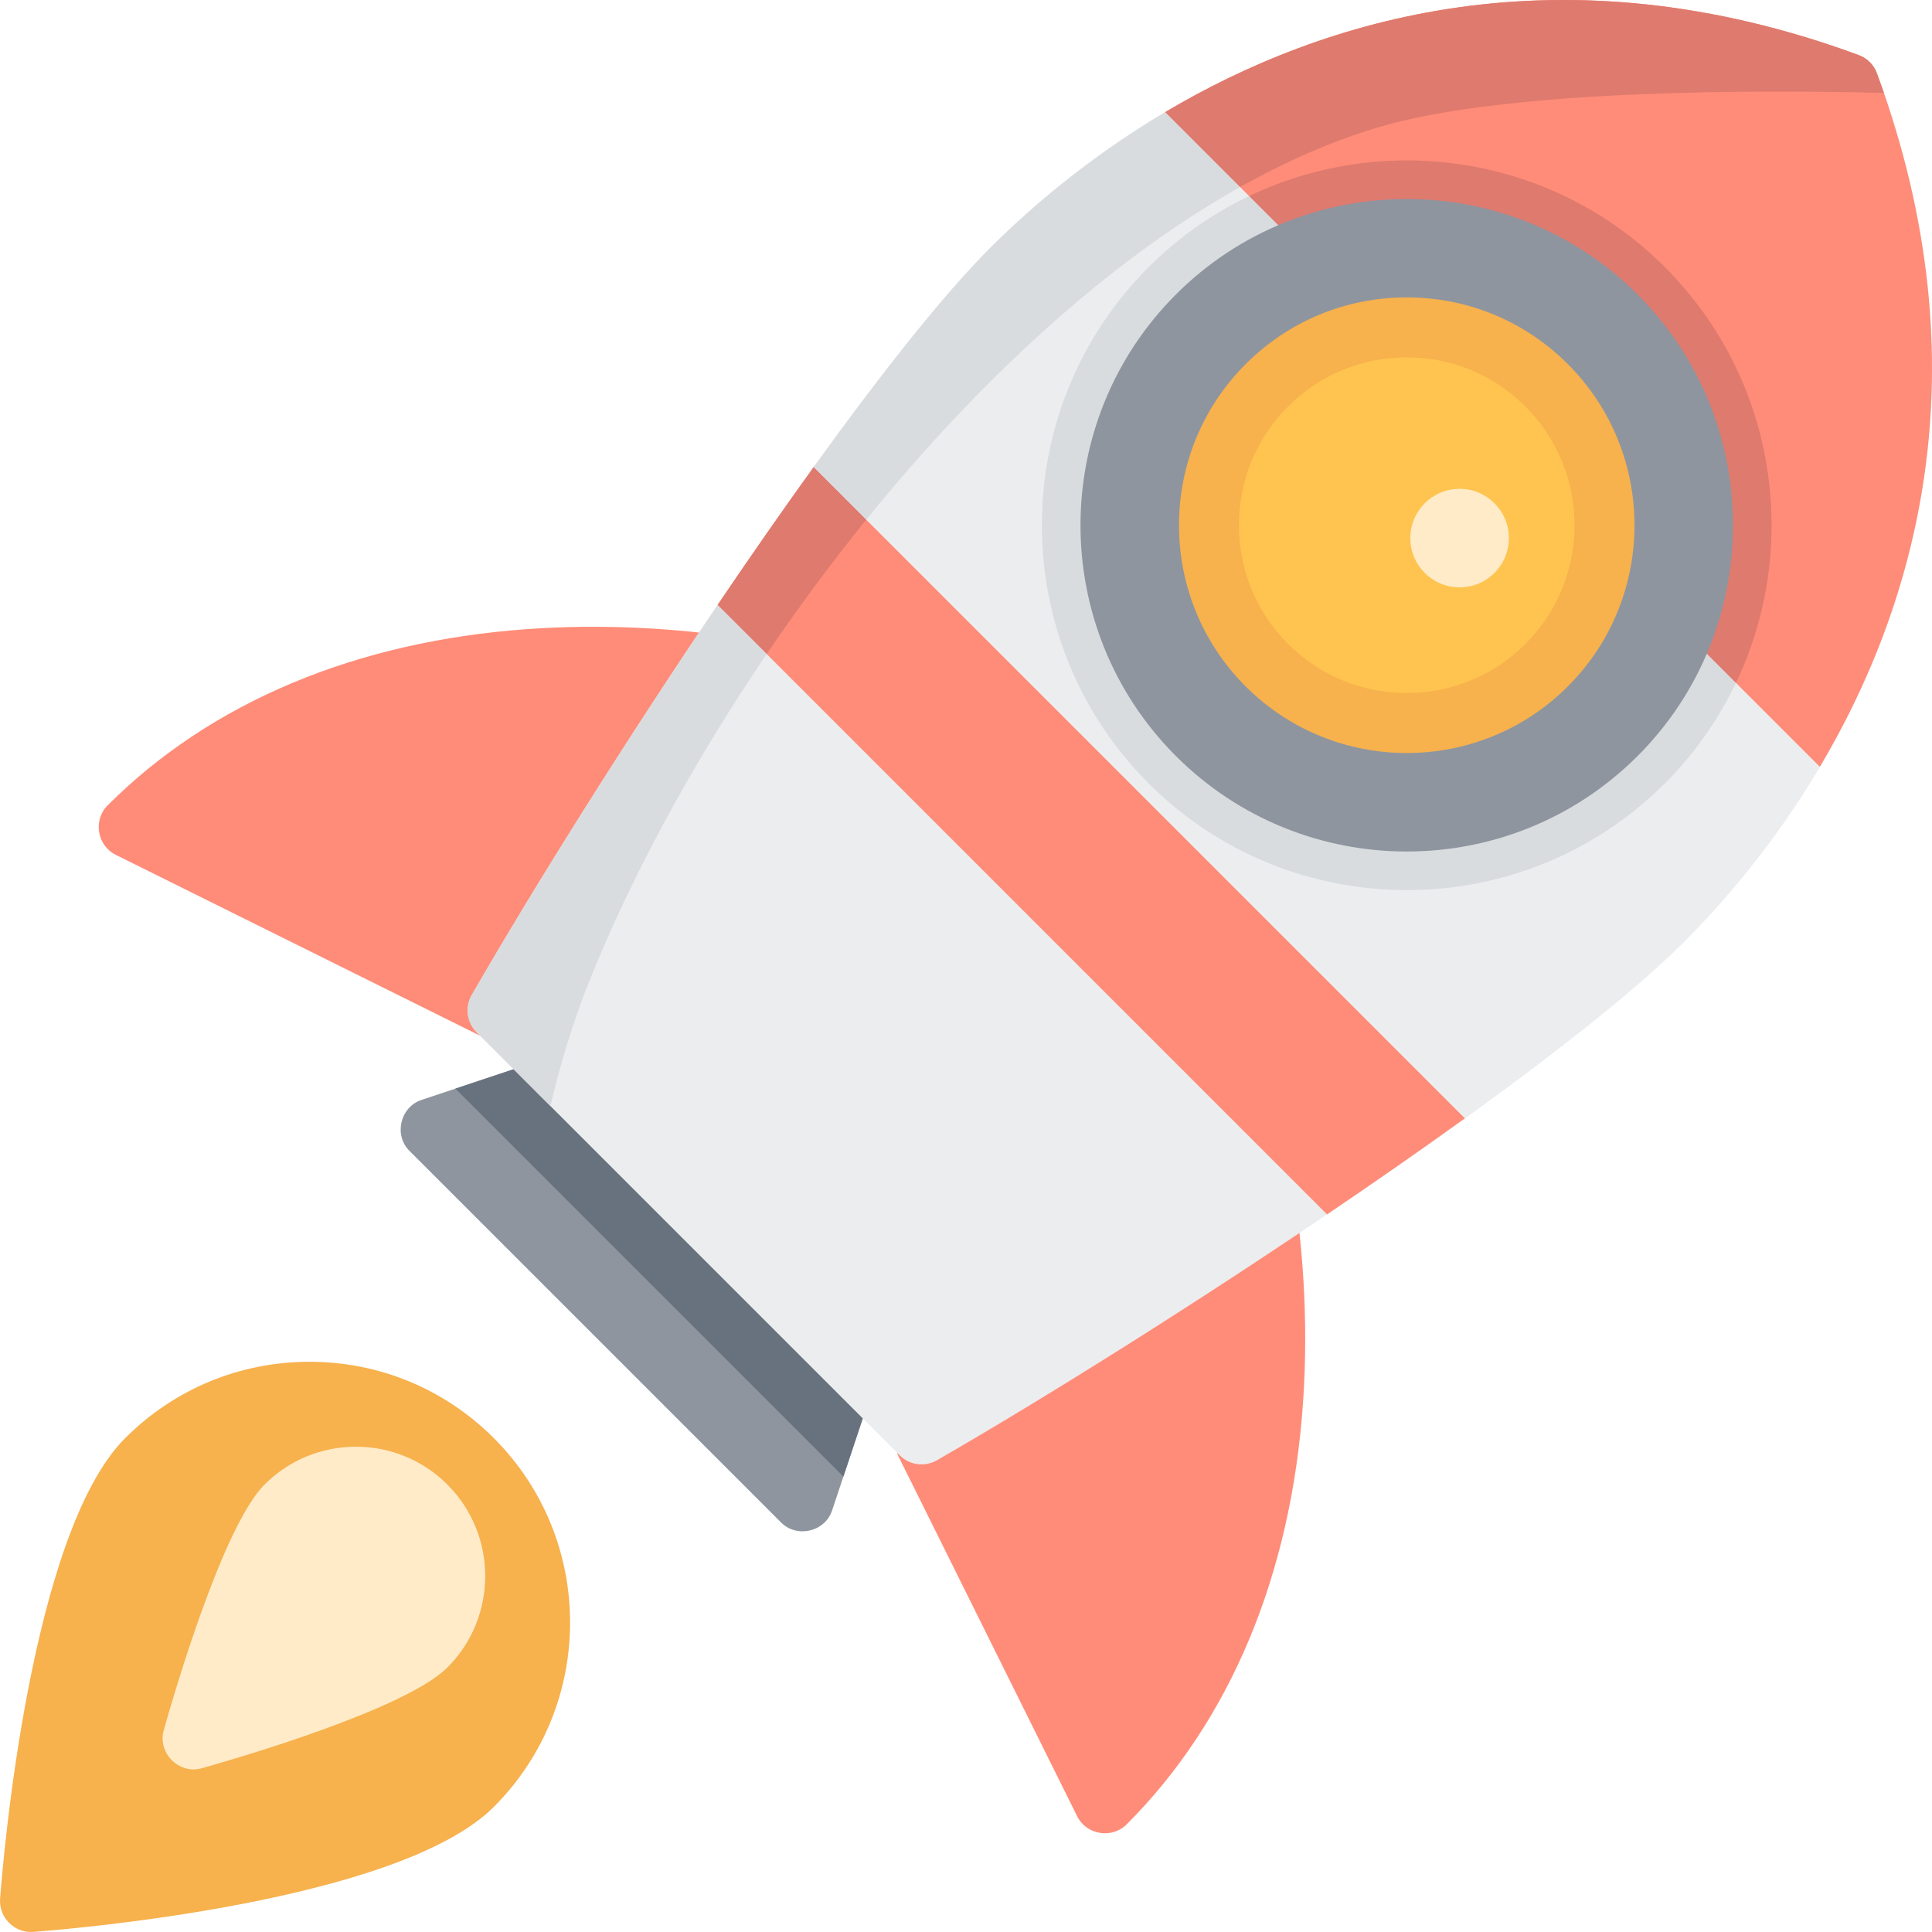
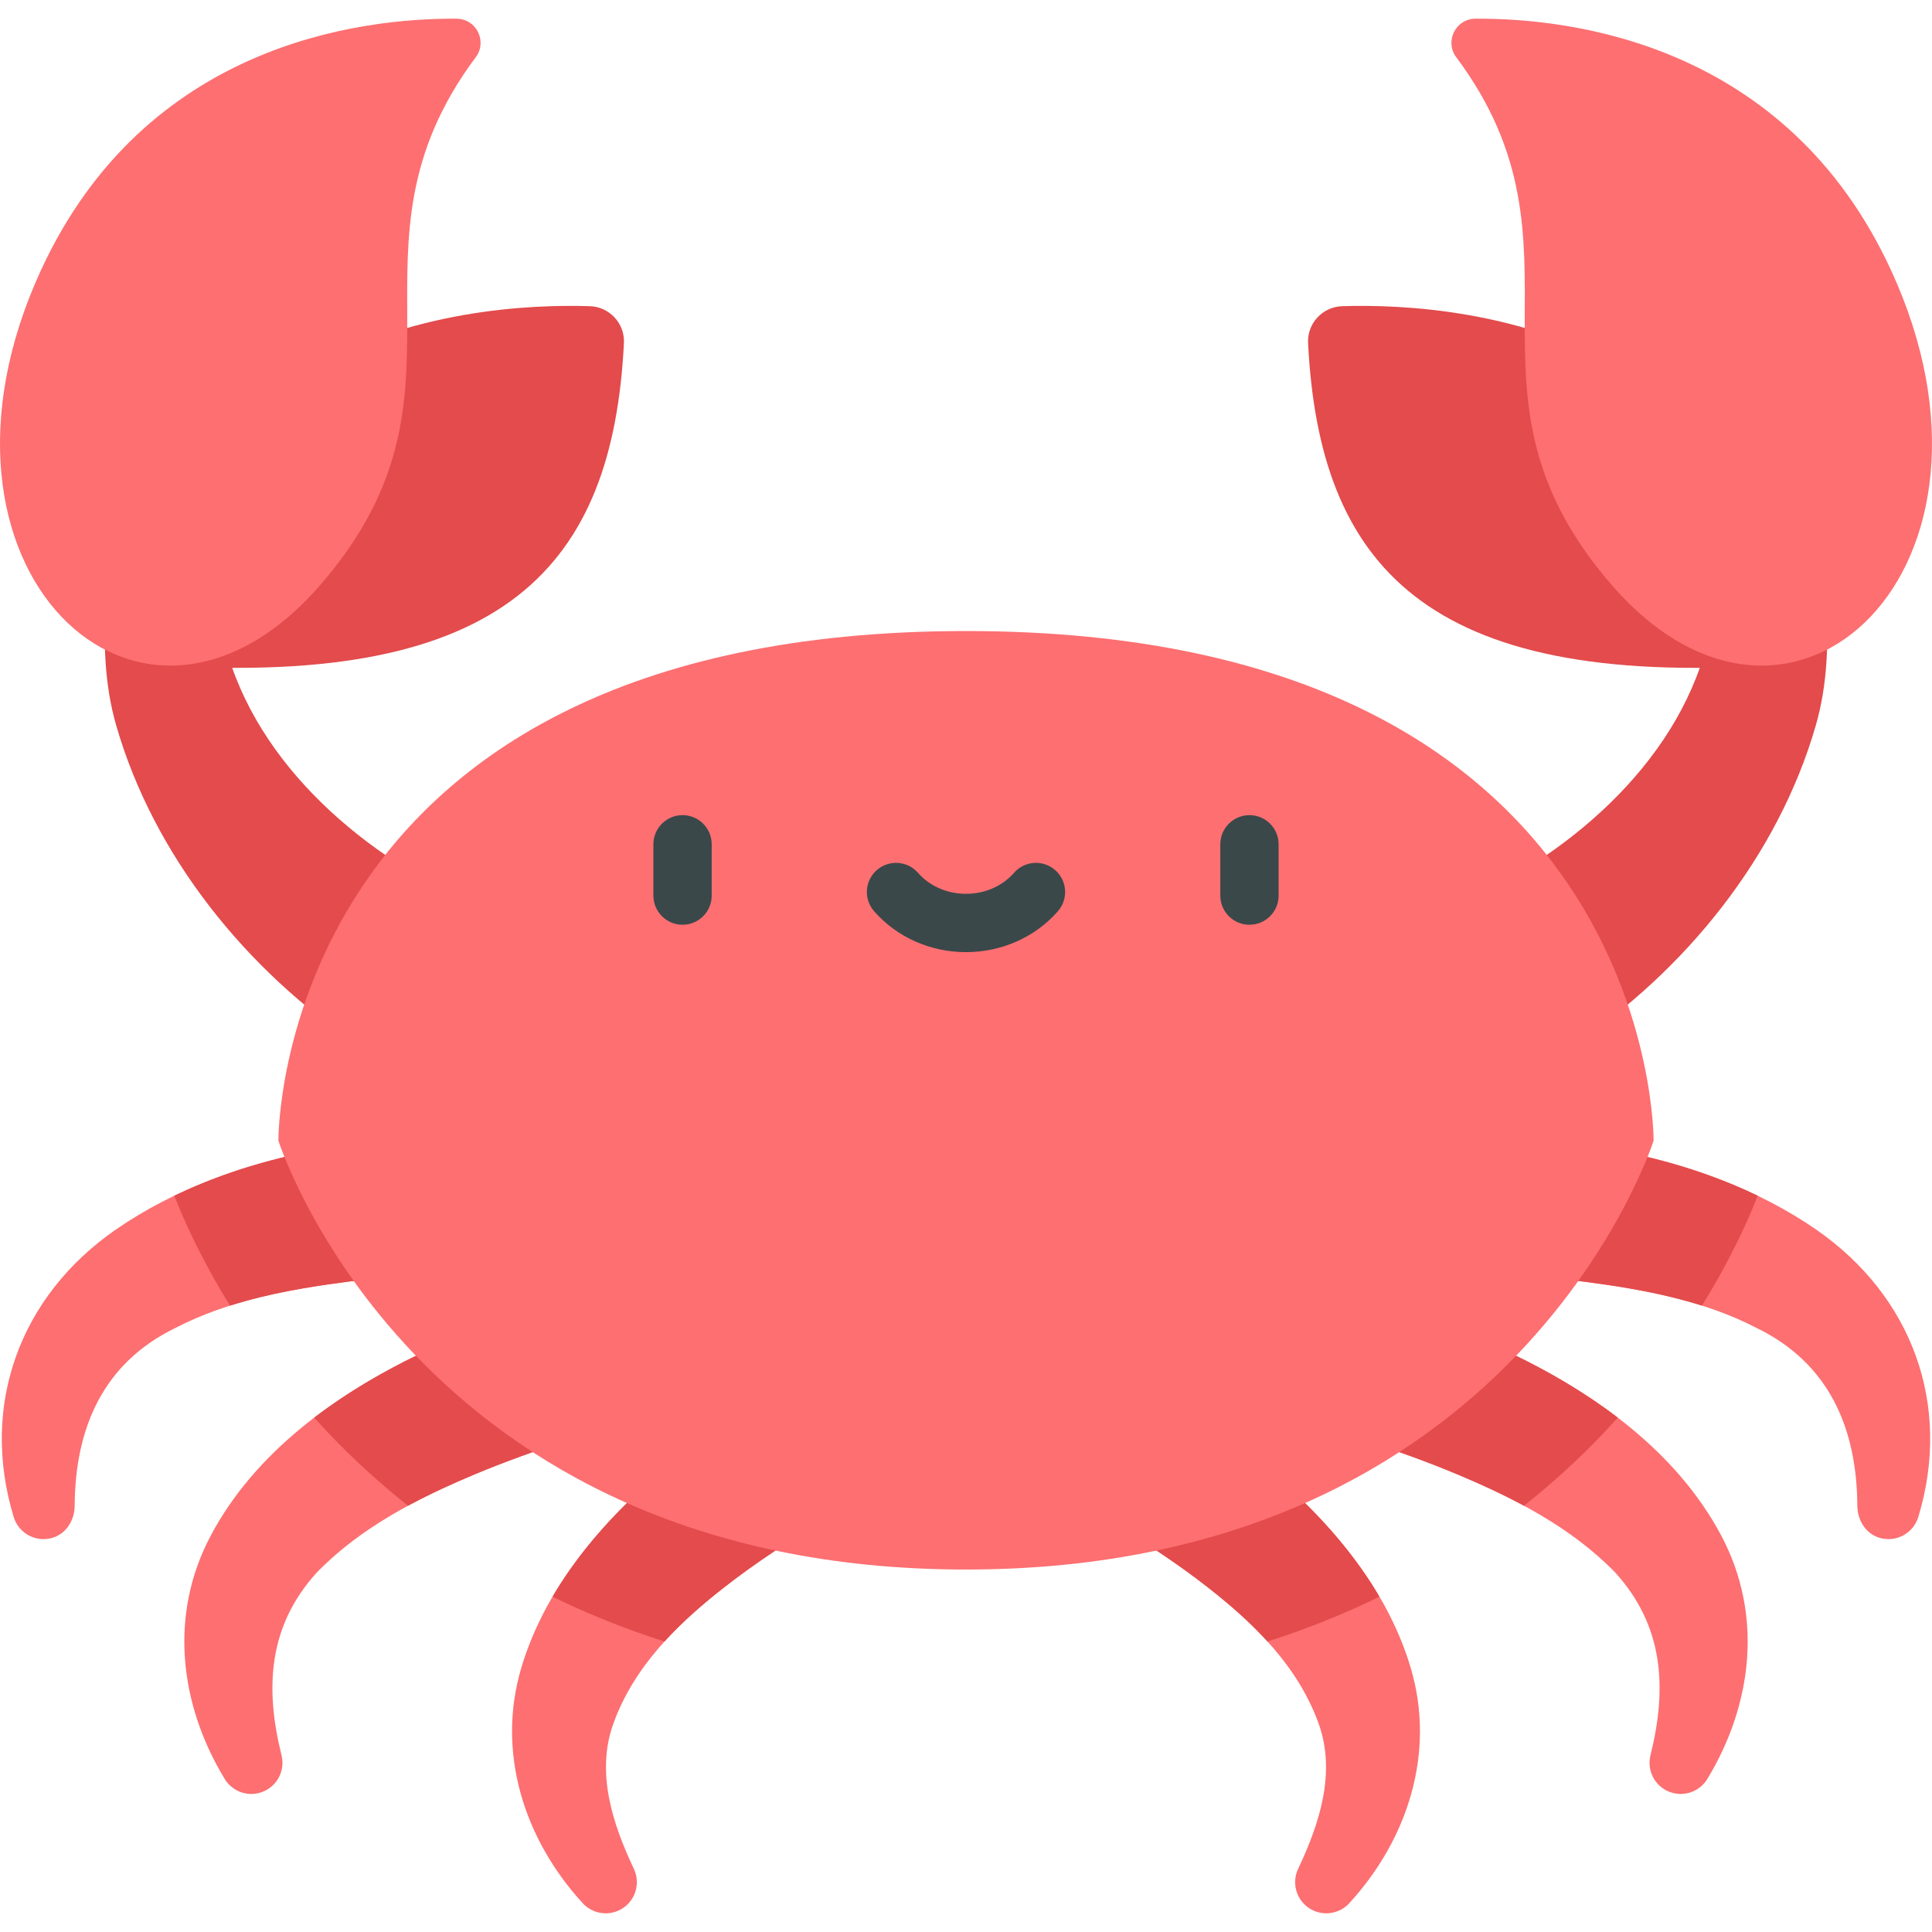
- <svg xmlns="http://www.w3.org/2000/svg" version="1.1" id="Layer_1" x="0px" y="0px" viewBox="0 0 512 512" style="enable-background:new 0 0 512 512;" xml:space="preserve">
-   <path style="fill:#8E959F;" d="M230.576,370.096l-10.065,30.196c-1.883,5.648-9.294,7.407-13.513,3.19l-98.481-98.481  c-4.217-4.217-2.453-11.63,3.19-13.512l30.196-10.065L230.576,370.096z" />
-   <polygon style="fill:#68727E;" points="230.576,370.096 223.505,391.313 120.687,288.495 141.904,281.423 " />
+ <svg xmlns="http://www.w3.org/2000/svg" version="1.1" id="Capa_1" x="0px" y="0px" viewBox="0 0 512 512" style="enable-background:new 0 0 512 512;" xml:space="preserve">
  <g>
-     <path style="fill:#FF8C78;" d="M128.513,275.116c-0.02-0.01-97.869-48.593-97.869-48.593c-4.91-2.438-6.024-9.195-2.141-13.08   c27.39-27.39,65.966-43.554,111.558-46.745c18.959-1.327,36.69-0.26,51.182,1.644L128.513,275.116z" />
-     <path style="fill:#FF8C78;" d="M345.301,371.94c-3.191,45.591-19.356,84.168-46.745,111.557c-3.883,3.882-10.641,2.769-13.08-2.141   l-47.731-96.126l104.587-73.339C344.997,327.687,346.916,348.91,345.301,371.94z" />
-   </g>
-   <path style="fill:#ECEDEF;" d="M492.569,14.595c2.243,0.826,4.011,2.594,4.835,4.836c43.508,118.093-21.261,200.308-51.126,230.174  c-35.443,35.443-139.565,103.73-197.987,137.384c-3.197,1.842-7.233,1.309-9.844-1.301L126.311,273.552  c-2.579-2.58-3.123-6.679-1.3-9.844c33.655-58.424,101.943-162.546,137.385-197.986C292.261,35.856,374.475-28.912,492.569,14.595z" />
-   <g>
-     <path style="fill:#FF8C78;" d="M492.569,14.595c2.243,0.826,4.011,2.594,4.835,4.836c29.085,78.947,9.78,141.853-15.137,183.811   L308.758,29.732C350.715,4.816,413.621-14.49,492.569,14.595z" />
-     <path style="fill:#FF8C78;" d="M215.647,123.769l172.584,172.584c-11.574,8.344-23.932,16.938-36.546,25.474L190.174,160.316   C198.709,147.701,207.302,135.343,215.647,123.769z" />
-   </g>
-   <path style="fill:#ECEDEF;" d="M482.267,203.241c-12.355,20.805-26.09,36.463-35.989,46.363  c-12.489,12.489-33.509,29.056-58.047,46.749L215.647,123.769c17.692-24.538,34.26-45.559,46.748-58.047  c9.9-9.9,25.559-23.634,46.363-35.99L482.267,203.241z" />
-   <path style="fill:#DF7A6E;" d="M441.211,70.79c29.761,29.761,36.02,74.24,18.819,110.216L330.995,51.969  C366.971,34.769,411.449,41.029,441.211,70.79z" />
-   <path style="fill:#D9DCDF;" d="M304.391,207.608c-18.86-18.861-28.29-43.635-28.29-68.409s9.43-49.549,28.29-68.409  c7.96-7.96,16.982-14.22,26.603-18.82l129.036,129.036c-4.6,9.622-10.859,18.643-18.819,26.602  C403.489,245.328,342.113,245.328,304.391,207.608z" />
-   <path style="fill:#8E959F;" d="M433.968,78.033c33.726,33.727,33.726,88.605,0,122.332c-33.728,33.727-88.606,33.727-122.334,0  c-16.863-16.864-25.294-39.014-25.294-61.166s8.431-44.302,25.294-61.166C345.363,44.306,400.24,44.306,433.968,78.033z" />
-   <path style="fill:#F7B14D;" d="M415.502,96.499c23.545,23.546,23.545,61.856,0,85.4c-23.546,23.546-61.858,23.546-85.403,0  c-11.773-11.774-17.658-27.234-17.658-42.7c0-15.461,5.888-30.929,17.658-42.7c11.405-11.406,26.571-17.688,42.701-17.688  S404.097,85.092,415.502,96.499z" />
-   <path style="fill:#FFC44F;" d="M404.264,107.733c17.347,17.348,17.347,45.575,0,62.923c-17.348,17.348-45.576,17.348-62.924,0  c-8.674-8.675-13.011-20.066-13.011-31.462c0-11.392,4.338-22.789,13.011-31.462c8.403-8.404,19.577-13.032,31.463-13.032  C384.686,94.701,395.861,99.33,404.264,107.733z" />
-   <circle style="fill:#FFEBC8;" cx="386.809" cy="142.602" r="13.057" />
-   <path style="fill:#F7B14D;" d="M130.877,381.123c26.938,26.938,26.938,70.771,0,97.712C105.669,504.044,18.614,511.24,8.77,511.978  c-4.908,0.368-9.106-3.845-8.748-8.748c0.739-9.843,7.934-96.898,33.143-122.106c13.05-13.05,30.401-20.237,48.857-20.237  C100.476,360.886,117.826,368.073,130.877,381.123z" />
-   <path style="fill:#FFEBC8;" d="M118.567,393.434c13.363,13.364,13.361,35.108-0.001,48.47  c-11.143,11.143-56.196,24.202-65.114,26.707c-6.018,1.689-11.751-4.041-10.064-10.064c2.505-8.919,15.564-53.972,26.707-65.114  c6.473-6.474,15.081-10.039,24.236-10.039S112.093,386.96,118.567,393.434z" />
-   <g>
-     <path style="fill:#DF7A6E;" d="M492.569,14.595c2.243,0.826,4.011,2.594,4.835,4.836c0.641,1.741,1.255,3.473,1.85,5.198   c-29.588-0.761-99.388-1.282-134.208,9.165c-12.194,3.658-24.388,9.027-36.437,15.79l-19.851-19.851   C350.715,4.816,413.621-14.49,492.569,14.595z" />
-     <path style="fill:#DF7A6E;" d="M215.647,123.769l13.937,13.937c-9.344,11.532-18.174,23.494-26.403,35.617l-13.007-13.007   C198.709,147.701,207.302,135.343,215.647,123.769z" />
+     <path style="fill:#E34B4C;" d="M156.299,81.142c-15.611-0.498-48.105,0.866-76.074,17.614l-37.899,77.531   c91.792,5.982,120.039-26.484,123.021-85.365C165.611,85.708,161.516,81.308,156.299,81.142z" />
+     <path style="fill:#E34B4C;" d="M355.701,81.142c15.611-0.498,48.105,0.866,76.074,17.614l37.899,77.531   c-91.792,5.982-120.039-26.484-123.021-85.365C346.389,85.708,350.484,81.308,355.701,81.142z" />
+     <path style="fill:#E34B4C;" d="M95.77,277.499c-0.119-0.076-0.238-0.154-0.356-0.232c-29.927-19.86-54.582-50.282-64.603-84.963   c-3.196-11.059-3.471-22.569-2.67-33.965c0.571-8.122,7.617-14.244,15.739-13.674c7.379,0.518,13.107,6.382,13.665,13.543   c2.668,34.192,29.251,61.23,58.221,76.664c12.523,6.671,21.493,18.914,14.451,33.373   C124.034,280.937,107.391,284.908,95.77,277.499z" />
+     <path style="fill:#E34B4C;" d="M416.23,277.499c0.12-0.076,0.238-0.154,0.356-0.232c29.927-19.86,54.582-50.282,64.603-84.963   c3.196-11.059,3.471-22.569,2.67-33.965c-0.571-8.122-7.617-14.244-15.739-13.674c-7.379,0.518-13.107,6.382-13.665,13.543   c-2.668,34.192-29.251,61.23-58.221,76.664c-12.523,6.671-21.493,18.914-14.451,33.373   C387.966,280.937,404.609,284.908,416.23,277.499z" />
  </g>
  <g>
-     <path style="fill:#D9DCDF;" d="M203.181,173.323c-19.794,29.158-36.038,59.275-47.043,86.79   c-4.435,11.087-7.763,22.278-10.259,33.008l-19.567-19.567c-1.571-1.572-2.389-3.66-2.389-5.773c0-1.394,0.357-2.799,1.089-4.07   c16.204-28.129,40.435-66.846,65.163-103.394L203.181,173.323z" />
-     <path style="fill:#D9DCDF;" d="M328.609,49.583c-35.475,19.911-69.703,51.932-99.025,88.123l-13.937-13.937   c17.692-24.538,34.26-45.559,46.748-58.047c9.9-9.9,25.559-23.634,46.363-35.99L328.609,49.583z" />
+     <path style="fill:#FD6F71;" d="M248.722,386.669c-19.795,9.939-39.462,20.421-56.964,34.113   c-12.343,9.654-23.763,20.921-29.194,35.942c-4.711,13.029-0.213,26.636,5.417,38.541c1.949,4.122,0.188,9.043-3.934,10.992   c-3.351,1.584-7.236,0.708-9.617-1.887c-15.502-16.892-22.972-39.972-16.261-62.451c5.493-18.397,17.57-34.051,31.482-46.953   c18.896-17.523,41.965-31.298,66.152-40.141c8.913-3.258,18.779,1.325,22.039,10.238   C260.975,373.64,256.633,382.697,248.722,386.669z" />
+     <path style="fill:#FD6F71;" d="M175.049,374.475c-16.701,4.593-33.328,9.566-49.321,16.271   c-15.181,6.363-30.184,14.073-41.785,25.995c-12.839,14.145-13.793,30.564-9.335,48.422c1.104,4.424-1.586,8.905-6.01,10.009   c-3.598,0.898-7.238-0.725-9.064-3.739c-11.987-19.785-14.805-43.491-3.717-64.42c11.754-22.187,33.296-37.577,55.469-48.239   c18.083-8.696,37.482-14.983,57.326-18.053c9.379-1.45,18.157,4.976,19.607,14.355   C189.616,364.095,183.584,372.127,175.049,374.475z" />
+     <path style="fill:#FD6F71;" d="M139.587,336.75c-15.856,0.294-31.732,0.884-47.473,2.923c-15.478,2.005-31.596,4.965-45.581,12.226   c-19.209,9.293-26.626,26.562-26.746,47.138c-0.028,4.726-3.318,8.874-8.309,8.844c-3.709-0.023-6.831-2.498-7.853-5.87   c-8.969-29.616,1.604-58.481,26.997-76.114c31.102-21.496,74.251-27.042,111.106-23.444c9.445,0.922,16.354,9.326,15.432,18.771   c-0.856,8.773-8.168,15.358-16.772,15.512C140.121,336.74,139.854,336.744,139.587,336.75z" />
+     <path style="fill:#FD6F71;" d="M263.278,386.669c19.795,9.939,39.462,20.421,56.964,34.113   c12.343,9.654,23.763,20.921,29.194,35.942c4.711,13.029,0.213,26.636-5.417,38.541c-1.949,4.122-0.188,9.043,3.934,10.992   c3.351,1.584,7.236,0.708,9.617-1.887c15.502-16.892,22.972-39.972,16.261-62.451c-5.493-18.397-17.57-34.051-31.482-46.953   c-18.896-17.523-41.965-31.298-66.152-40.141c-8.913-3.258-18.779,1.325-22.039,10.238   C251.025,373.64,255.366,382.697,263.278,386.669z" />
+     <path style="fill:#FD6F71;" d="M336.951,374.475c16.701,4.593,33.328,9.566,49.321,16.271   c15.181,6.363,30.184,14.073,41.785,25.995c12.839,14.145,13.793,30.564,9.336,48.422c-1.104,4.424,1.586,8.905,6.01,10.009   c3.598,0.898,7.238-0.725,9.064-3.739c11.987-19.785,14.805-43.491,3.717-64.42c-11.754-22.187-33.296-37.577-55.469-48.239   c-18.083-8.696-37.482-14.983-57.326-18.053c-9.378-1.45-18.157,4.976-19.607,14.355   C322.384,364.095,328.415,372.127,336.951,374.475z" />
+     <path style="fill:#FD6F71;" d="M372.412,336.75c15.855,0.294,31.732,0.884,47.473,2.923c15.478,2.005,31.596,4.965,45.581,12.226   c19.209,9.293,26.626,26.562,26.746,47.138c0.028,4.726,3.318,8.874,8.309,8.844c3.709-0.023,6.831-2.498,7.853-5.87   c8.969-29.616-1.604-58.481-26.997-76.114c-31.102-21.496-74.251-27.042-111.106-23.444c-9.445,0.922-16.354,9.326-15.432,18.771   c0.856,8.773,8.168,15.358,16.772,15.512C371.879,336.74,372.146,336.744,372.412,336.75z" />
+   </g>
+   <g>
+     <path style="fill:#E34B4C;" d="M465.798,316.874c-29.007-13.997-64.498-17.452-95.528-14.423   c-9.445,0.922-16.354,9.326-15.432,18.771c0.856,8.773,8.168,15.358,16.772,15.512c0.267,0.005,0.534,0.009,0.8,0.014   c15.855,0.294,31.732,0.884,47.473,2.923c10.376,1.343,21.036,3.125,31.152,6.335C458.817,333.448,463.443,322.937,465.798,316.874   z" />
+     <path style="fill:#E34B4C;" d="M400.714,358.772c-18.083-8.696-37.482-14.983-57.326-18.053   c-9.379-1.45-18.157,4.976-19.607,14.355c-1.396,9.022,4.636,17.054,13.171,19.401c16.701,4.593,33.328,9.566,49.321,16.271   c5.959,2.497,11.886,5.209,17.594,8.294c7.79-6.184,14.569-12.469,20.381-18.523c1.547-1.612,3.031-3.222,4.479-4.831   C420.023,369.024,410.429,363.444,400.714,358.772z" />
+     <path style="fill:#E34B4C;" d="M342.351,394.968c-18.896-17.523-41.965-31.298-66.152-40.141   c-8.913-3.258-18.779,1.325-22.039,10.238c-3.136,8.575,1.205,17.632,9.117,21.604c19.795,9.939,39.462,20.421,56.964,34.113   c5.563,4.352,10.932,9.036,15.657,14.238c10.724-3.426,20.602-7.445,29.666-11.872C359.408,412.63,351.261,403.231,342.351,394.968   z" />
+     <path style="fill:#E34B4C;" d="M257.839,365.065c-3.258-8.913-13.126-13.496-22.039-10.238   c-24.187,8.842-47.256,22.618-66.152,40.141c-8.91,8.263-17.058,17.662-23.215,28.181c9.066,4.426,18.943,8.444,29.666,11.872   c4.724-5.202,10.094-9.887,15.657-14.238c17.502-13.692,37.169-24.173,56.964-34.113   C256.633,382.697,260.975,373.641,257.839,365.065z" />
+     <path style="fill:#E34B4C;" d="M168.613,340.719c-19.844,3.07-39.245,9.357-57.326,18.053c-9.716,4.672-19.31,10.252-28.013,16.914   c1.449,1.608,2.933,3.219,4.48,4.831c5.811,6.054,12.591,12.34,20.381,18.523c5.708-3.085,11.636-5.797,17.594-8.294   c15.994-6.704,32.62-11.677,49.321-16.271c8.535-2.347,14.567-10.379,13.171-19.401C186.77,345.695,177.99,339.268,168.613,340.719   z" />
+     <path style="fill:#E34B4C;" d="M141.728,302.452c-31.03-3.029-66.521,0.425-95.528,14.423c2.355,6.062,6.982,16.574,14.762,29.132   c10.115-3.21,20.776-4.991,31.152-6.335c15.74-2.039,31.616-2.629,47.473-2.923c0.267-0.005,0.534-0.01,0.8-0.014   c8.605-0.154,15.916-6.739,16.772-15.512C158.083,311.778,151.174,303.374,141.728,302.452z" />
+   </g>
+   <path style="fill:#FD6F71;" d="M256,415.942c146.241,0,182.221-113.656,182.221-113.656S439.382,167.233,256,167.233  S73.778,302.286,73.778,302.286S109.758,415.942,256,415.942z" />
+   <g>
+     <path style="fill:#3A484A;" d="M180.882,245.068c-4.267,0-7.726-3.459-7.726-7.726v-13.595c0-4.267,3.459-7.726,7.726-7.726   c4.267,0,7.726,3.459,7.726,7.726v13.595C188.609,241.608,185.149,245.068,180.882,245.068z" />
+     <path style="fill:#3A484A;" d="M331.119,245.068c-4.267,0-7.726-3.459-7.726-7.726v-13.595c0-4.267,3.459-7.726,7.726-7.726   s7.726,3.459,7.726,7.726v13.595C338.845,241.608,335.386,245.068,331.119,245.068z" />
+     <path style="fill:#3A484A;" d="M256,252.324c-9.455,0-18.333-3.953-24.358-10.845c-2.808-3.213-2.481-8.094,0.732-10.902   c3.213-2.808,8.094-2.481,10.902,0.732c3.09,3.535,7.726,5.562,12.723,5.562c4.996,0,9.633-2.027,12.724-5.562   c2.809-3.213,7.689-3.54,10.902-0.731s3.541,7.689,0.731,10.902C274.333,248.371,265.455,252.324,256,252.324z" />
+   </g>
+   <g>
+     <path style="fill:#FD6F71;" d="M120.989,4.953C95.432,4.797,38.515,11.618,10.859,71.599   c-36.31,78.748,26.157,138.26,73.828,83.652c44.955-51.497,3.214-88.947,41.394-140.094C129.22,10.954,126.235,4.985,120.989,4.953   z" />
+     <path style="fill:#FD6F71;" d="M391.011,4.953c25.557-0.156,82.473,6.665,110.129,66.647c36.31,78.748-26.157,138.26-73.828,83.652   c-44.955-51.497-3.214-88.947-41.394-140.094C382.78,10.954,385.765,4.985,391.011,4.953z" />
  </g>
  <g>
</g>
  <g>
</g>
  <g>
</g>
  <g>
</g>
  <g>
</g>
  <g>
</g>
  <g>
</g>
  <g>
</g>
  <g>
</g>
  <g>
</g>
  <g>
</g>
  <g>
</g>
  <g>
</g>
  <g>
</g>
  <g>
</g>
</svg>
